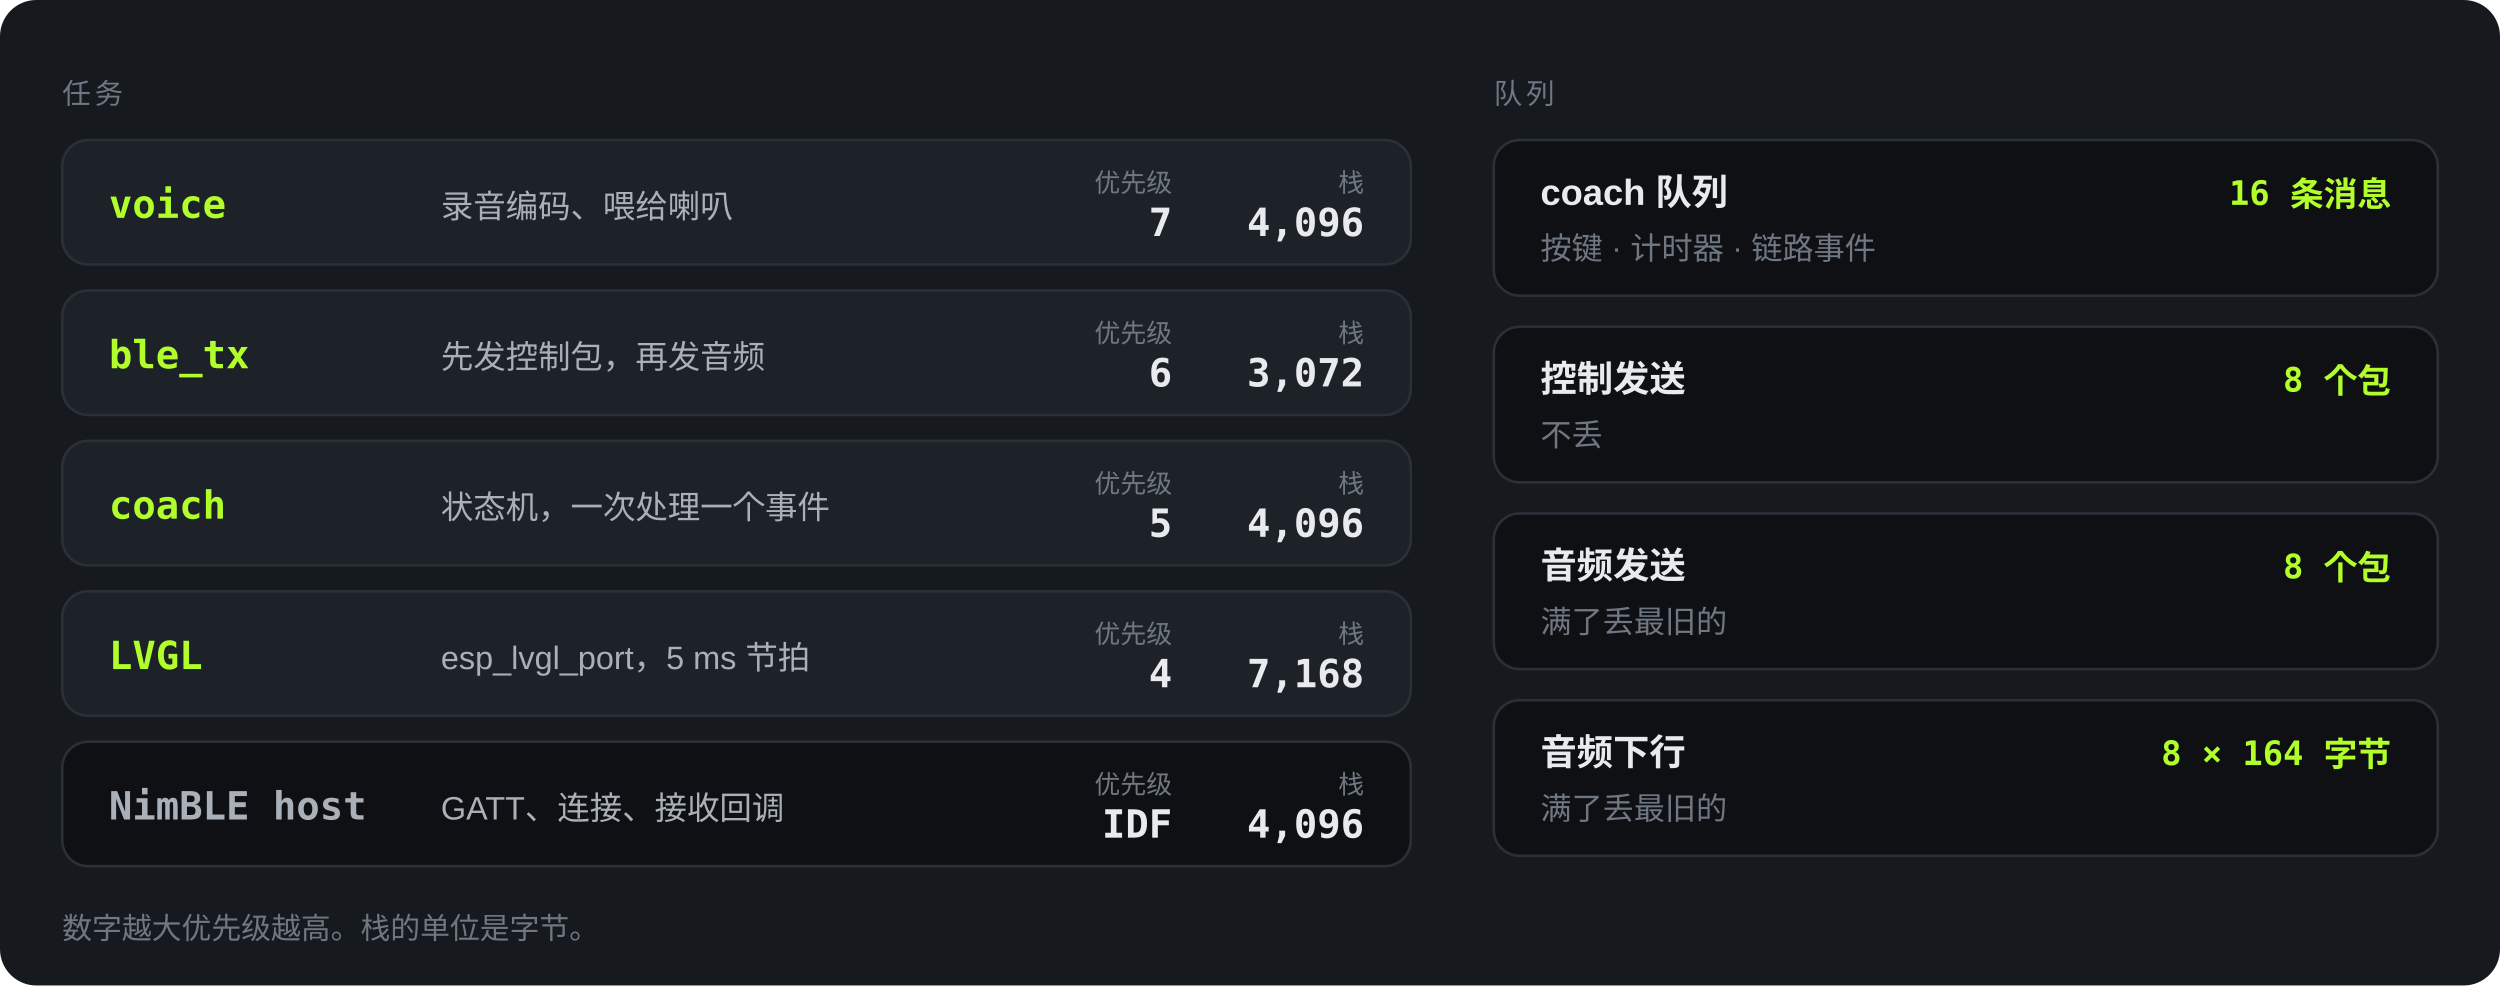
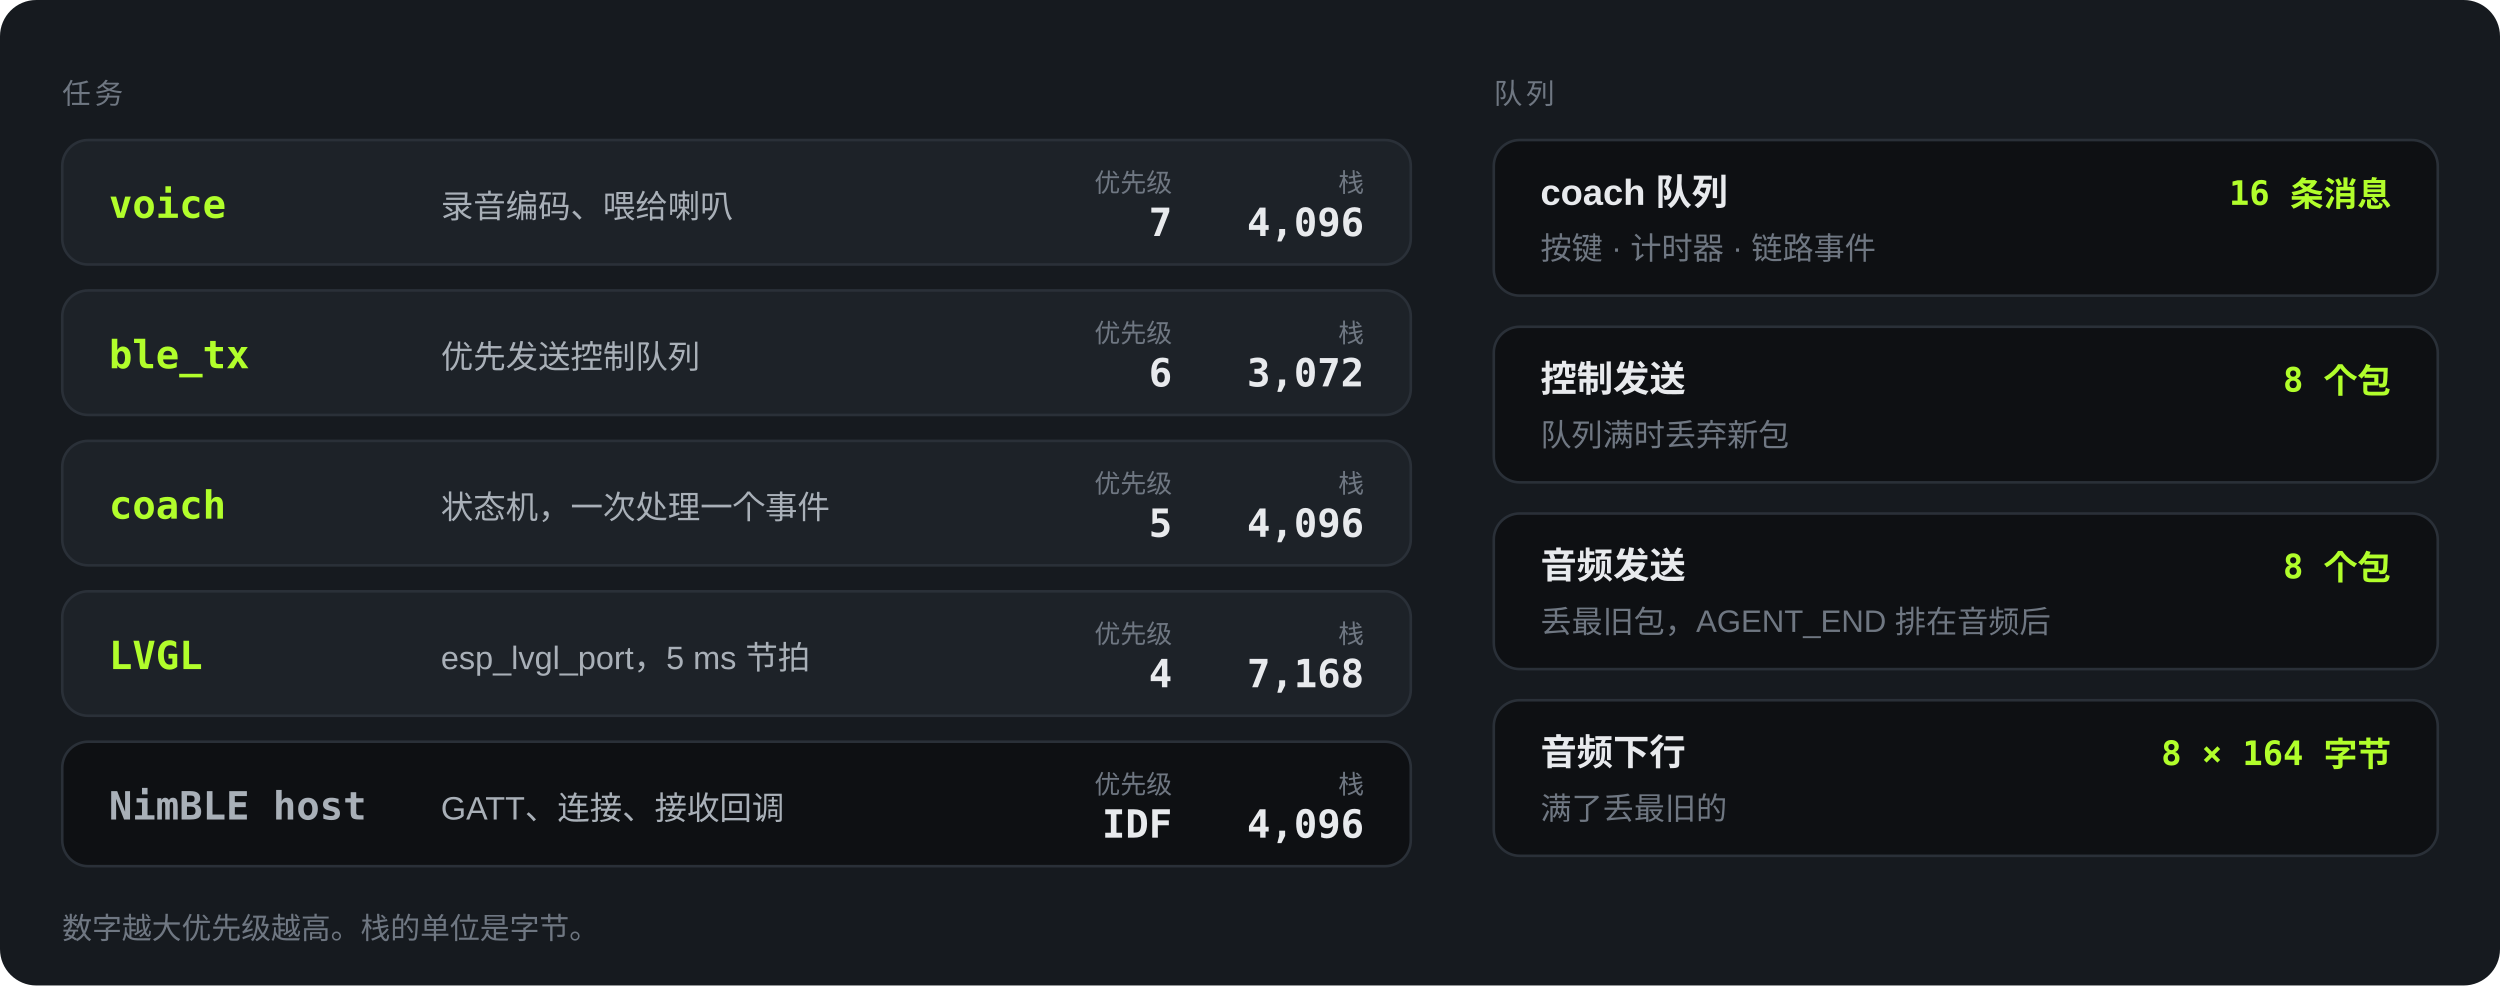
<svg xmlns="http://www.w3.org/2000/svg" viewBox="0 0 964 380" width="964" height="380" role="img" aria-label="任务、优先级、栈和队列" font-family="-apple-system, 'PingFang SC', 'Noto Sans SC', 'Helvetica Neue', Arial, sans-serif">
  <defs>
    <marker id="ah" viewBox="0 0 10 10" refX="9" refY="5" markerWidth="7" markerHeight="7" orient="auto-start-reverse">
      <path d="M0,0 L10,5 L0,10 z" fill="#b1fe2b" />
    </marker>
    <marker id="ag" viewBox="0 0 10 10" refX="9" refY="5" markerWidth="7" markerHeight="7" orient="auto-start-reverse">
      <path d="M0,0 L10,5 L0,10 z" fill="#a9b0b8" />
    </marker>
  </defs>
  <rect width="964" height="380" rx="14" fill="#161a1f" />
  <text x="24" y="40" font-size="11" fill="#6f7782" font-weight="400" text-anchor="start" font-family="'SF Mono', Menlo, Consolas, monospace" letter-spacing="1.5">任务</text>
  <rect x="24" y="54" width="520" height="48" rx="10" fill="#1d2228" stroke="#2a3038" />
  <text x="42" y="84" font-size="15" fill="#b1fe2b" font-weight="700" text-anchor="start" font-family="'SF Mono', Menlo, Consolas, monospace">voice</text>
  <text x="170" y="84" font-size="12.5" fill="#a9b0b8" font-weight="400" text-anchor="start">录音编码、喂给喇叭</text>
  <text x="452" y="74" font-size="10" fill="#6f7782" font-weight="400" text-anchor="end">优先级</text>
  <text x="452" y="91" font-size="15" fill="#e8eaed" font-weight="700" text-anchor="end" font-family="'SF Mono', Menlo, Consolas, monospace">7</text>
  <text x="526" y="74" font-size="10" fill="#6f7782" font-weight="400" text-anchor="end">栈</text>
  <text x="526" y="91" font-size="15" fill="#e8eaed" font-weight="700" text-anchor="end" font-family="'SF Mono', Menlo, Consolas, monospace">4,096</text>
  <rect x="24" y="112" width="520" height="48" rx="10" fill="#1d2228" stroke="#2a3038" />
  <text x="42" y="142" font-size="15" fill="#b1fe2b" font-weight="700" text-anchor="start" font-family="'SF Mono', Menlo, Consolas, monospace">ble_tx</text>
-   <text x="170" y="142" font-size="12.5" fill="#a9b0b8" font-weight="400" text-anchor="start">先发控制包，再发音频</text>
+   <text x="170" y="142" font-size="12.5" fill="#a9b0b8" font-weight="400" text-anchor="start">优先发送控制队列</text>
  <text x="452" y="132" font-size="10" fill="#6f7782" font-weight="400" text-anchor="end">优先级</text>
  <text x="452" y="149" font-size="15" fill="#e8eaed" font-weight="700" text-anchor="end" font-family="'SF Mono', Menlo, Consolas, monospace">6</text>
  <text x="526" y="132" font-size="10" fill="#6f7782" font-weight="400" text-anchor="end">栈</text>
  <text x="526" y="149" font-size="15" fill="#e8eaed" font-weight="700" text-anchor="end" font-family="'SF Mono', Menlo, Consolas, monospace">3,072</text>
  <rect x="24" y="170" width="520" height="48" rx="10" fill="#1d2228" stroke="#2a3038" />
  <text x="42" y="200" font-size="15" fill="#b1fe2b" font-weight="700" text-anchor="start" font-family="'SF Mono', Menlo, Consolas, monospace">coach</text>
  <text x="170" y="200" font-size="12.5" fill="#a9b0b8" font-weight="400" text-anchor="start">状态机，一次处理一个事件</text>
  <text x="452" y="190" font-size="10" fill="#6f7782" font-weight="400" text-anchor="end">优先级</text>
  <text x="452" y="207" font-size="15" fill="#e8eaed" font-weight="700" text-anchor="end" font-family="'SF Mono', Menlo, Consolas, monospace">5</text>
  <text x="526" y="190" font-size="10" fill="#6f7782" font-weight="400" text-anchor="end">栈</text>
  <text x="526" y="207" font-size="15" fill="#e8eaed" font-weight="700" text-anchor="end" font-family="'SF Mono', Menlo, Consolas, monospace">4,096</text>
  <rect x="24" y="228" width="520" height="48" rx="10" fill="#1d2228" stroke="#2a3038" />
  <text x="42" y="258" font-size="15" fill="#b1fe2b" font-weight="700" text-anchor="start" font-family="'SF Mono', Menlo, Consolas, monospace">LVGL</text>
  <text x="170" y="258" font-size="12.5" fill="#a9b0b8" font-weight="400" text-anchor="start">esp_lvgl_port，5 ms 节拍</text>
  <text x="452" y="248" font-size="10" fill="#6f7782" font-weight="400" text-anchor="end">优先级</text>
  <text x="452" y="265" font-size="15" fill="#e8eaed" font-weight="700" text-anchor="end" font-family="'SF Mono', Menlo, Consolas, monospace">4</text>
  <text x="526" y="248" font-size="10" fill="#6f7782" font-weight="400" text-anchor="end">栈</text>
  <text x="526" y="265" font-size="15" fill="#e8eaed" font-weight="700" text-anchor="end" font-family="'SF Mono', Menlo, Consolas, monospace">7,168</text>
  <rect x="24" y="286" width="520" height="48" rx="10" fill="#0e1013" stroke="#2a3038" />
  <text x="42" y="316" font-size="15" fill="#a9b0b8" font-weight="700" text-anchor="start" font-family="'SF Mono', Menlo, Consolas, monospace">NimBLE host</text>
  <text x="170" y="316" font-size="12.5" fill="#a9b0b8" font-weight="400" text-anchor="start">GATT、连接、接收回调</text>
  <text x="452" y="306" font-size="10" fill="#6f7782" font-weight="400" text-anchor="end">优先级</text>
  <text x="452" y="323" font-size="15" fill="#e8eaed" font-weight="700" text-anchor="end" font-family="'SF Mono', Menlo, Consolas, monospace">IDF</text>
  <text x="526" y="306" font-size="10" fill="#6f7782" font-weight="400" text-anchor="end">栈</text>
  <text x="526" y="323" font-size="15" fill="#e8eaed" font-weight="700" text-anchor="end" font-family="'SF Mono', Menlo, Consolas, monospace">4,096</text>
  <text x="576" y="40" font-size="11" fill="#6f7782" font-weight="400" text-anchor="start" font-family="'SF Mono', Menlo, Consolas, monospace" letter-spacing="1.5">队列</text>
  <rect x="576" y="54" width="364" height="60" rx="10" fill="#0e1013" stroke="#2a3038" />
  <text x="594" y="79" font-size="14" fill="#e8eaed" font-weight="700" text-anchor="start">coach 队列</text>
  <text x="922" y="79" font-size="13" fill="#b1fe2b" font-weight="700" text-anchor="end" font-family="'SF Mono', Menlo, Consolas, monospace">16 条消息</text>
  <text x="594" y="100" font-size="12" fill="#6f7782" font-weight="400" text-anchor="start">按键 · 计时器 · 链路事件</text>
  <rect x="576" y="126" width="364" height="60" rx="10" fill="#0e1013" stroke="#2a3038" />
  <text x="594" y="151" font-size="14" fill="#e8eaed" font-weight="700" text-anchor="start">控制发送</text>
  <text x="922" y="151" font-size="13" fill="#b1fe2b" font-weight="700" text-anchor="end" font-family="'SF Mono', Menlo, Consolas, monospace">8 个包</text>
-   <text x="594" y="172" font-size="12" fill="#6f7782" font-weight="400" text-anchor="start">不丢</text>
+   <text x="594" y="172" font-size="12" fill="#6f7782" font-weight="400" text-anchor="start">队列满时丢弃新包</text>
  <rect x="576" y="198" width="364" height="60" rx="10" fill="#0e1013" stroke="#2a3038" />
  <text x="594" y="223" font-size="14" fill="#e8eaed" font-weight="700" text-anchor="start">音频发送</text>
  <text x="922" y="223" font-size="13" fill="#b1fe2b" font-weight="700" text-anchor="end" font-family="'SF Mono', Menlo, Consolas, monospace">8 个包</text>
-   <text x="594" y="244" font-size="12" fill="#6f7782" font-weight="400" text-anchor="start">满了丢最旧的</text>
+   <text x="594" y="244" font-size="12" fill="#6f7782" font-weight="400" text-anchor="start">丢最旧包，AGENT_END 排在音频后</text>
  <rect x="576" y="270" width="364" height="60" rx="10" fill="#0e1013" stroke="#2a3038" />
  <text x="594" y="295" font-size="14" fill="#e8eaed" font-weight="700" text-anchor="start">音频下行</text>
  <text x="922" y="295" font-size="13" fill="#b1fe2b" font-weight="700" text-anchor="end" font-family="'SF Mono', Menlo, Consolas, monospace">8 × 164 字节</text>
  <text x="594" y="316" font-size="12" fill="#6f7782" font-weight="400" text-anchor="start">满了丢最旧的</text>
  <text x="24" y="362" font-size="11.5" fill="#6f7782" font-weight="400" text-anchor="start">数字越大优先级越高。栈的单位是字节。</text>
</svg>
